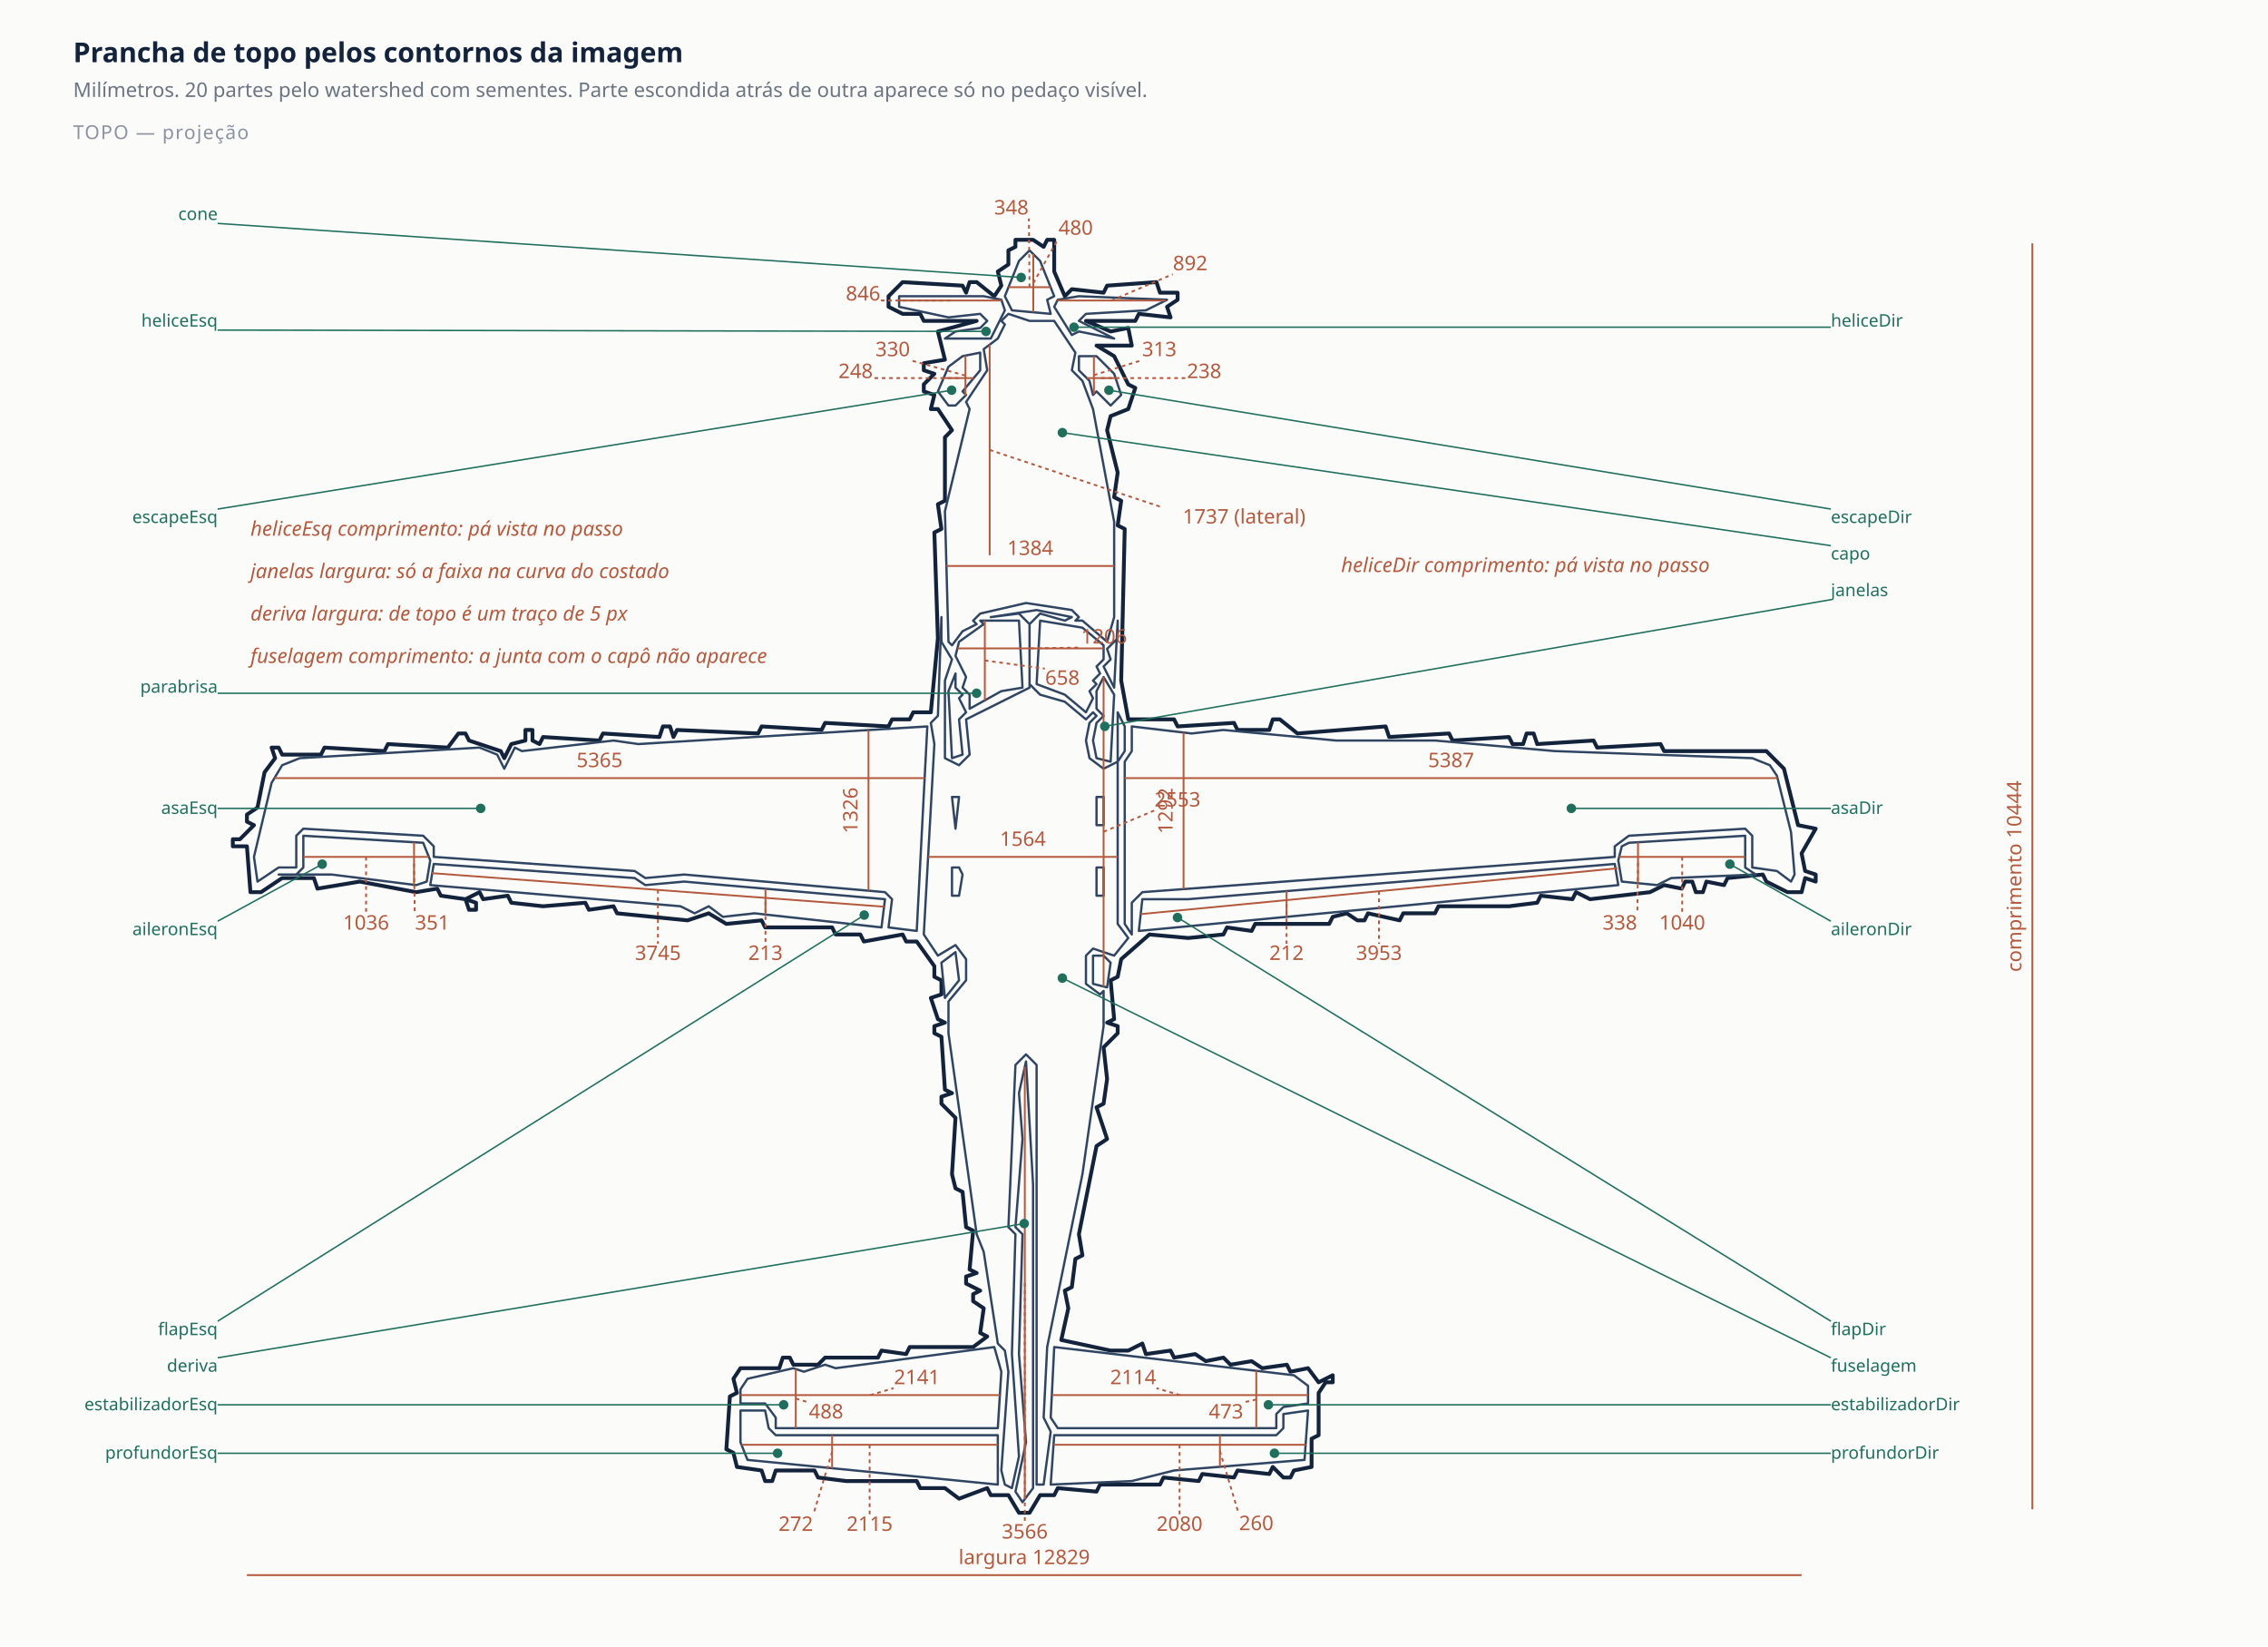
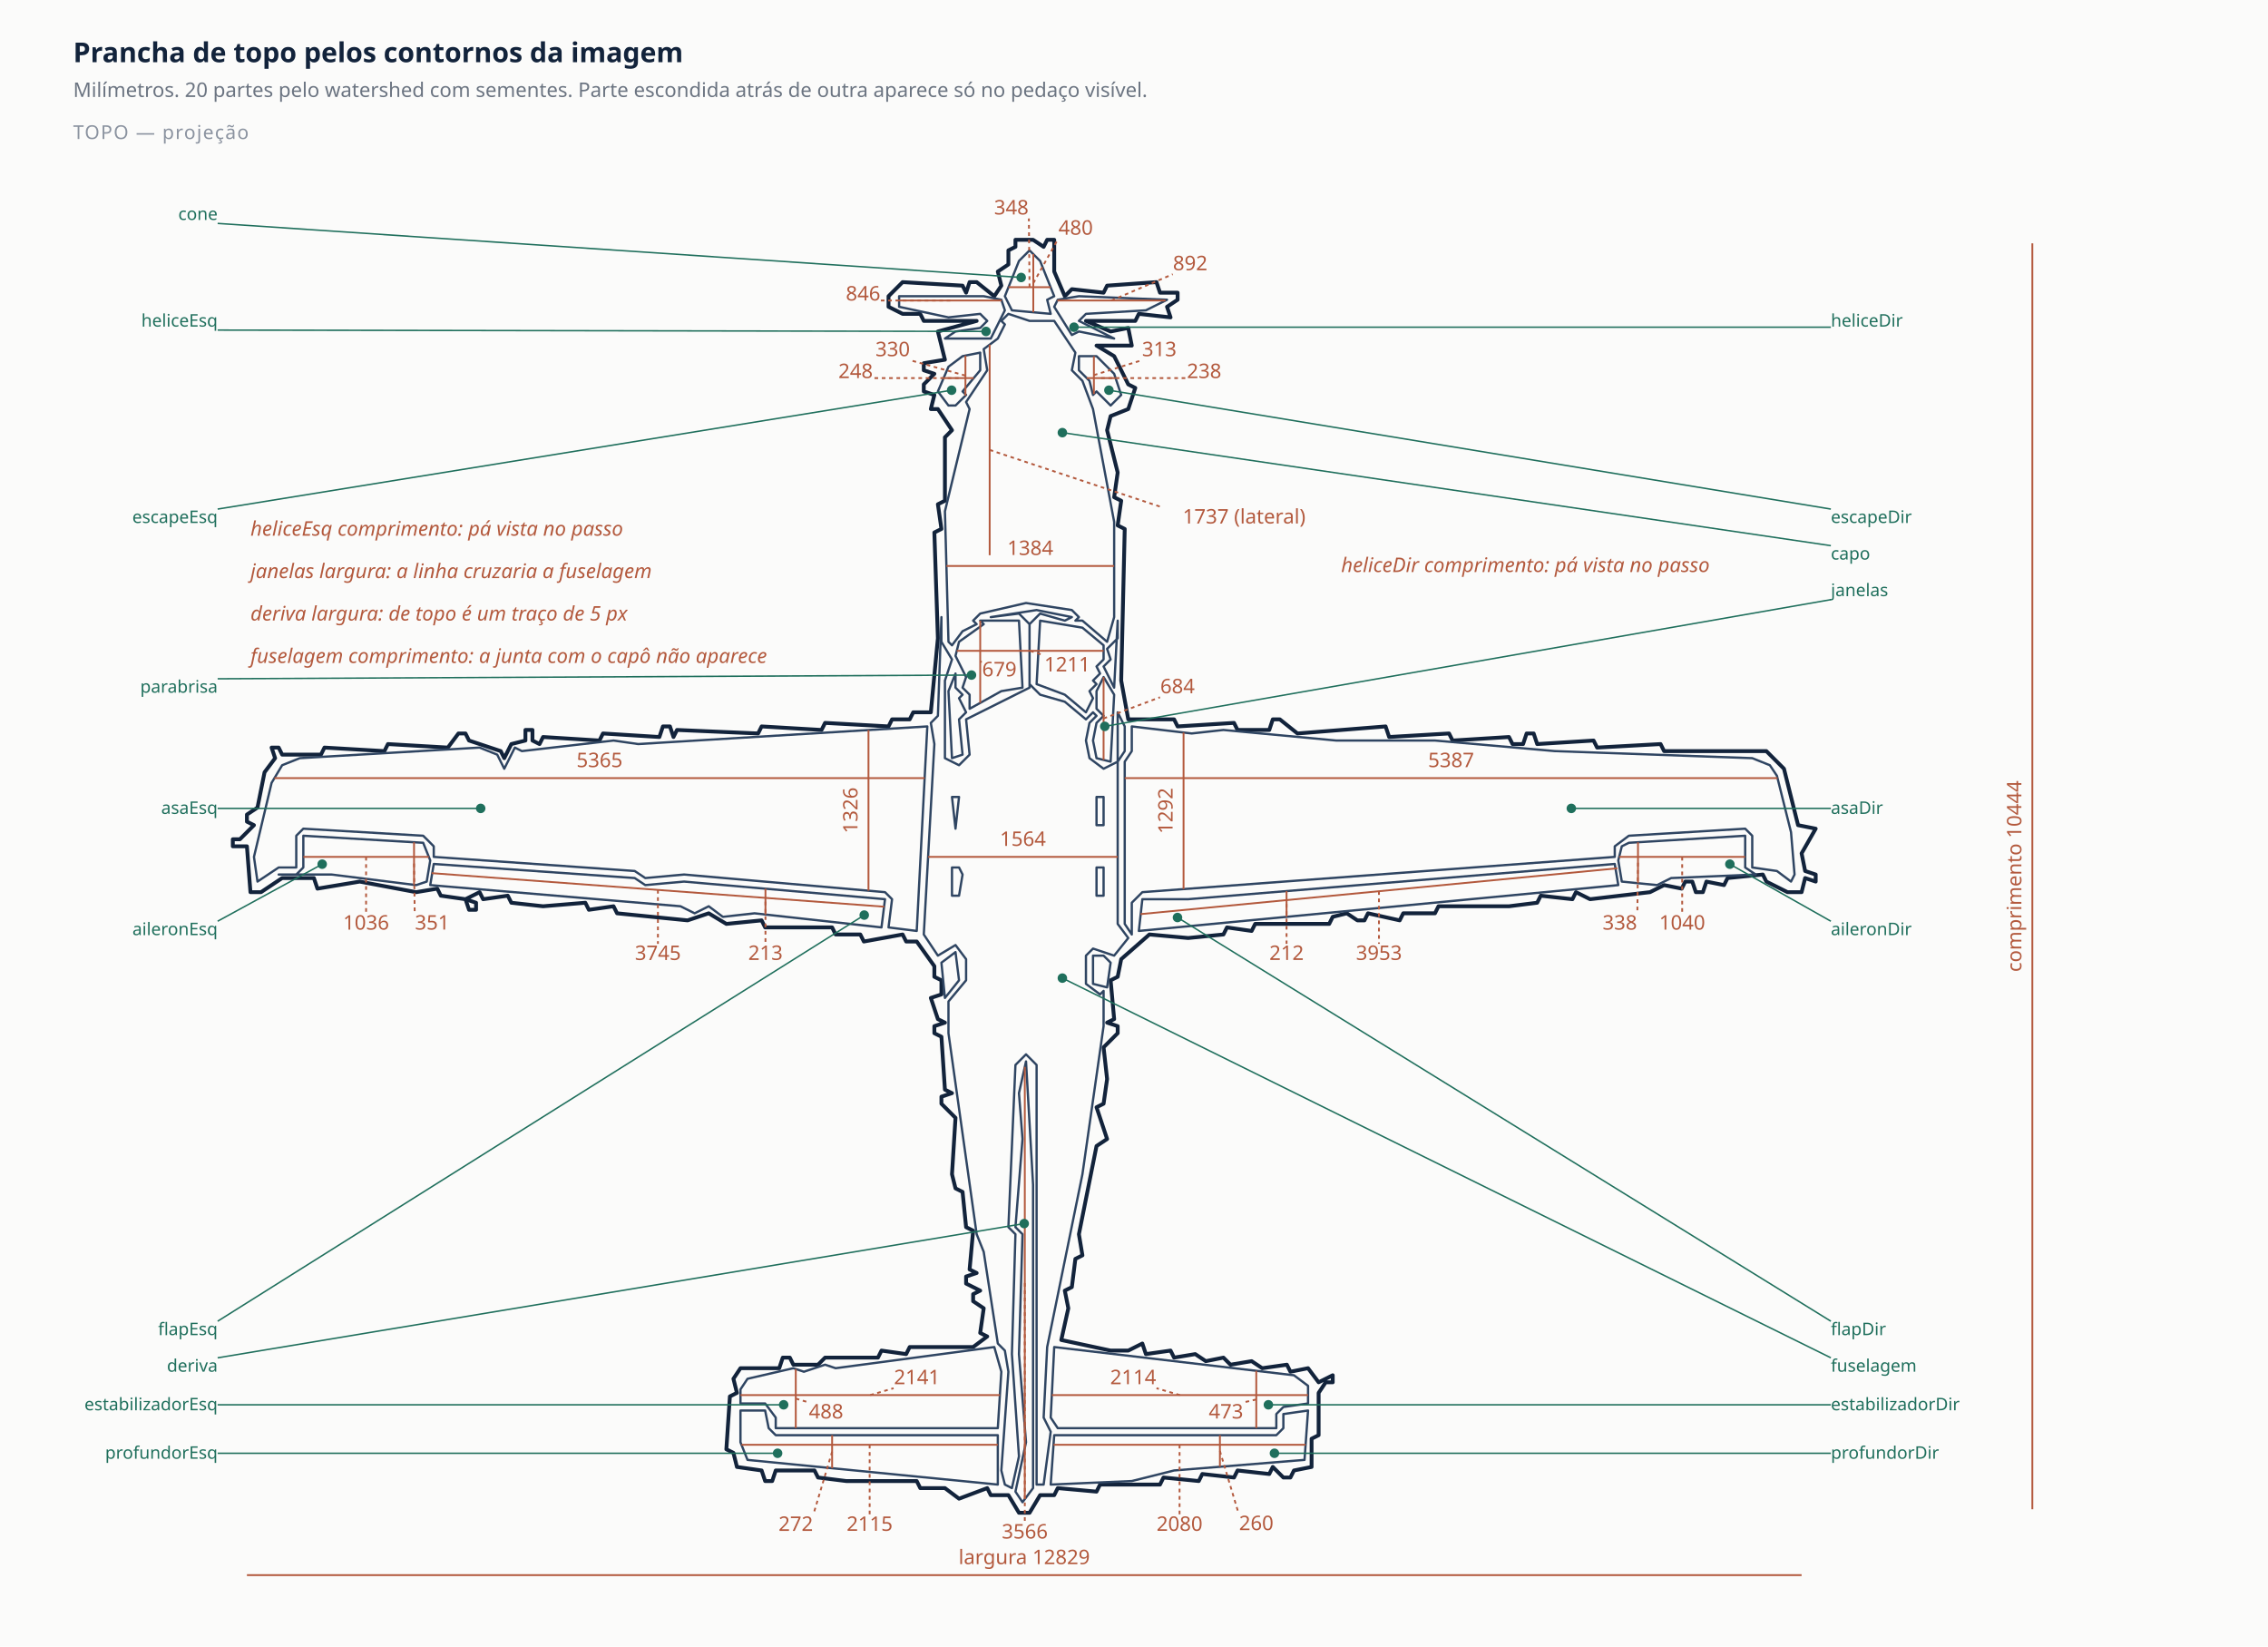
<svg xmlns="http://www.w3.org/2000/svg" viewBox="0 0 1240 900" width="1240" height="900" font-family="ui-sans-serif, system-ui, sans-serif">
  <rect width="1240" height="900" fill="#fbfbfa" />
  <style>
  .contorno{fill:none;stroke:#12233b;stroke-width:2.1;stroke-linejoin:round;stroke-linecap:round}
  .painel{fill:none;stroke:#2f4562;stroke-width:1.25;stroke-linejoin:round;stroke-linecap:round}
  .vidro{fill:none;stroke:#3d6b86;stroke-width:1.35;stroke-linejoin:round}
  .cromo{fill:none;stroke:#8a94a2;stroke-width:1.4;stroke-linejoin:round}
  .roda{fill:none;stroke:#8a94a2;stroke-width:1.6}
  .aro{fill:none;stroke:#c0c6cf;stroke-width:1.1}
  .eixo{fill:none;stroke:#c8ccd2;stroke-width:1;stroke-dasharray:9 4 2 4}
  .carater{fill:none;stroke:#b3593d;stroke-width:1.7;stroke-dasharray:6 3}
  .cota{stroke:#b3593d;stroke-width:1;fill:none}
  .cotat{fill:#b3593d;font-size:11px}
  .lm{fill:#1f6f5c}
  .lmt{fill:#1f6f5c;font-size:9.5px}
  .tit{fill:#12233b;font-size:15px;font-weight:600}
  .sub{fill:#6b7481;font-size:11px}
  .rot{fill:#8b93a0;font-size:10.5px;letter-spacing:.06em}
</style>
  <text x="40" y="34" class="tit">Prancha de topo pelos contornos da imagem</text>
  <text x="40" y="53" class="sub">Milímetros. 20 partes pelo watershed com sementes. Parte escondida atrás de outra aparece só no pedaço visível.</text>
  <text x="40" y="76" class="rot">TOPO — projeção</text>
  <path class="contorno" d="M 576.38 131.07 L 572.53 131.07 L 570.6 134.93 L 564.82 131.07 L 555.18 131.07 L 555.18 134.93 L 551.33 136.85 L 551.33 144.56 L 545.54 148.42 L 547.47 156.13 L 543.62 161.91 L 533.98 154.2 L 530.12 154.2 L 528.2 159.98 L 526.27 156.13 L 493.5 154.2 L 485.79 161.91 L 485.79 167.69 L 493.5 171.55 L 503.14 171.55 L 505.07 175.4 L 533.98 175.4 L 512.78 181.19 L 516.63 196.61 L 505.07 198.53 L 505.07 202.39 L 510.85 204.32 L 505.07 210.1 L 505.07 213.95 L 510.85 215.88 L 508.92 223.59 L 512.78 223.59 L 520.49 235.15 L 516.63 239.01 L 516.63 273.7 L 512.78 275.63 L 514.71 289.12 L 510.85 291.05 L 512.78 348.87 L 508.92 389.35 L 499.29 389.35 L 497.36 393.2 L 487.72 393.2 L 485.79 397.06 L 451.1 395.13 L 449.17 398.99 L 416.41 397.06 L 414.48 400.91 L 370.15 398.99 L 368.22 402.84 L 366.29 397.06 L 362.44 397.06 L 360.51 402.84 L 329.67 400.91 L 327.74 404.77 L 296.91 402.84 L 294.98 406.7 L 291.12 404.77 L 291.12 398.99 L 287.27 398.99 L 287.27 404.77 L 279.56 406.7 L 275.7 414.41 L 273.78 410.55 L 256.43 404.77 L 254.5 400.91 L 250.65 400.91 L 244.86 408.62 L 212.1 406.7 L 210.17 410.55 L 177.4 408.62 L 175.48 412.48 L 154.27 412.48 L 152.35 408.62 L 148.49 408.62 L 150.42 414.41 L 144.64 422.12 L 140.78 441.39 L 135 445.25 L 135 449.1 L 138.85 451.03 L 131.15 458.74 L 127.29 458.74 L 127.29 462.59 L 135 462.59 L 136.93 487.65 L 142.71 487.65 L 154.27 479.94 L 171.62 479.94 L 173.55 485.72 L 196.68 481.87 L 227.52 487.65 L 239.08 485.72 L 241.01 489.58 L 254.5 491.5 L 256.43 497.29 L 260.28 497.29 L 260.28 493.43 L 254.5 491.5 L 262.21 487.65 L 264.14 491.5 L 277.63 489.58 L 279.56 493.43 L 296.91 495.36 L 320.03 493.43 L 321.96 497.29 L 335.45 495.36 L 337.38 499.21 L 375.93 503.07 L 387.49 499.21 L 397.13 505 L 416.41 503.07 L 418.33 506.92 L 454.95 506.92 L 456.88 510.78 L 470.37 510.78 L 472.3 514.63 L 493.5 510.78 L 495.43 514.63 L 501.21 514.63 L 510.85 528.12 L 510.85 533.91 L 514.71 535.83 L 514.71 543.54 L 508.92 545.47 L 512.78 557.04 L 516.63 558.96 L 510.85 560.89 L 510.85 564.75 L 514.71 566.67 L 516.63 595.59 L 520.49 597.51 L 514.71 599.44 L 514.71 603.29 L 522.41 611 L 520.49 641.84 L 522.41 649.55 L 526.27 651.48 L 528.2 670.76 L 532.05 672.68 L 530.12 693.88 L 533.98 695.81 L 528.2 697.74 L 528.2 701.59 L 535.91 705.45 L 532.05 707.38 L 532.05 711.23 L 537.83 715.09 L 535.91 728.58 L 539.76 730.51 L 532.05 736.29 L 497.36 736.29 L 495.43 740.14 L 481.94 738.22 L 480.01 742.07 L 451.1 742.07 L 447.25 745.93 L 433.75 745.93 L 431.83 742.07 L 427.97 742.07 L 426.04 747.85 L 404.84 747.85 L 400.99 753.63 L 402.91 761.34 L 399.06 763.27 L 397.13 792.18 L 400.99 794.11 L 402.91 801.82 L 416.41 803.75 L 418.33 809.53 L 422.19 809.53 L 424.12 803.75 L 445.32 803.75 L 447.25 807.6 L 462.66 809.53 L 501.21 809.53 L 503.14 813.39 L 516.63 813.39 L 524.34 819.17 L 539.76 813.39 L 541.69 817.24 L 551.33 817.24 L 557.11 826.88 L 562.89 826.88 L 568.67 817.24 L 576.38 817.24 L 578.31 813.39 L 599.51 815.31 L 601.44 811.46 L 634.21 811.46 L 636.13 807.6 L 655.41 809.53 L 657.34 805.68 L 674.68 807.6 L 676.61 803.75 L 693.96 805.68 L 695.88 801.82 L 701.67 807.6 L 705.52 807.6 L 707.45 803.75 L 717.09 801.82 L 717.09 786.4 L 720.94 784.47 L 720.94 761.34 L 724.8 755.56 L 728.65 755.56 L 728.65 751.71 L 720.94 755.56 L 715.16 747.85 L 705.52 749.78 L 703.59 745.93 L 690.1 747.85 L 684.32 744 L 672.75 745.93 L 668.9 742.07 L 659.26 744 L 653.48 740.14 L 641.92 742.07 L 639.99 738.22 L 626.5 740.14 L 624.57 734.36 L 616.86 738.22 L 607.22 738.22 L 580.24 732.43 L 584.09 715.09 L 582.17 705.45 L 586.02 703.52 L 587.95 688.1 L 591.8 686.17 L 589.88 674.61 L 599.51 626.42 L 605.29 622.57 L 599.51 605.22 L 603.37 603.29 L 605.29 589.8 L 603.37 572.46 L 611.08 564.75 L 611.08 560.89 L 605.29 558.96 L 609.15 557.04 L 607.22 535.83 L 611.08 533.91 L 613 524.27 L 628.42 510.78 L 649.63 512.71 L 668.9 510.78 L 670.83 506.92 L 684.32 508.85 L 686.25 505 L 726.72 505 L 728.65 501.14 L 736.36 499.21 L 742.14 503.07 L 746 503.07 L 747.93 499.21 L 765.27 503.07 L 767.2 499.21 L 784.55 499.21 L 786.47 495.36 L 825.02 495.36 L 840.44 493.43 L 842.37 489.58 L 859.72 491.5 L 861.64 487.65 L 869.35 491.5 L 902.12 487.65 L 909.83 483.79 L 919.47 485.72 L 921.39 481.87 L 925.25 481.87 L 927.18 487.65 L 931.03 487.65 L 932.96 481.87 L 942.6 483.79 L 944.52 479.94 L 963.8 478.01 L 965.73 481.87 L 977.29 487.65 L 985 487.65 L 986.93 479.94 L 992.71 481.87 L 992.71 478.01 L 986.93 476.08 L 985 466.45 L 992.71 452.95 L 983.07 451.03 L 975.36 420.19 L 965.73 410.55 L 909.83 410.55 L 907.9 406.7 L 873.21 408.62 L 871.28 404.77 L 840.44 406.7 L 838.51 400.91 L 834.66 400.91 L 832.73 406.7 L 826.95 406.7 L 825.02 402.84 L 794.18 404.77 L 792.26 400.91 L 759.49 402.84 L 757.56 397.06 L 709.38 400.91 L 699.74 393.2 L 695.88 393.2 L 693.96 398.99 L 676.61 398.99 L 674.68 395.13 L 643.84 397.06 L 641.92 393.2 L 616.86 393.2 L 613 372 L 614.93 289.12 L 611.08 287.19 L 613 273.7 L 609.15 271.78 L 611.08 258.28 L 605.29 235.15 L 607.22 227.44 L 616.86 223.59 L 620.71 212.03 L 616.86 210.1 L 609.15 194.68 L 599.51 188.9 L 618.79 188.9 L 616.86 179.26 L 607.22 181.19 L 593.73 175.4 L 620.71 175.4 L 622.64 171.55 L 639.99 173.48 L 638.06 167.69 L 643.84 163.84 L 643.84 159.98 L 634.21 159.98 L 632.28 154.2 L 605.29 156.13 L 603.37 159.98 L 586.02 158.06 L 582.17 161.91 L 576.38 148.42 L 576.38 131.07" />
  <path class="painel" d="M 959.94 478.01 L 954.16 474.16 L 954.16 456.81 L 890.56 460.66 L 886.7 462.59 L 884.77 470.3 L 886.7 481.87 L 905.97 483.79 L 913.69 479.94 L 959.94 478.01" />
  <path class="painel" d="M 152.35 478.01 L 181.26 478.01 L 227.52 483.79 L 233.3 481.87 L 235.23 470.3 L 231.37 460.66 L 165.84 456.81 L 165.84 474.16 L 161.98 478.01 L 152.35 478.01" />
  <path class="painel" d="M 614.93 416.33 L 614.93 505 L 618.79 510.78 L 618.79 493.43 L 624.57 487.65 L 882.85 468.37 L 882.85 462.59 L 890.56 456.81 L 954.16 452.95 L 958.02 456.81 L 958.02 474.16 L 971.51 476.08 L 979.22 481.87 L 981.15 478.01 L 979.22 454.88 L 971.51 424.04 L 967.65 418.26 L 958.02 414.41 L 850.08 410.55 L 784.55 404.77 L 730.58 404.77 L 668.9 398.99 L 651.55 400.91 L 618.79 397.06 L 618.79 410.55 L 614.93 416.33" />
  <path class="painel" d="M 507 397.06 L 348.95 406.7 L 335.45 404.77 L 285.34 410.55 L 281.49 408.62 L 275.7 420.19 L 271.85 412.48 L 262.21 408.62 L 163.91 414.41 L 154.27 418.26 L 148.49 427.9 L 138.85 468.37 L 140.78 481.87 L 152.35 474.16 L 161.98 474.16 L 161.98 456.81 L 165.84 452.95 L 231.37 456.81 L 237.15 462.59 L 237.15 468.37 L 347.02 476.08 L 352.8 479.94 L 374 478.01 L 483.87 487.65 L 487.72 491.5 L 485.79 506.92 L 501.21 508.85 L 507 397.06" />
  <path class="painel" d="M 551.33 171.55 L 547.47 175.4 L 549.4 177.33 L 545.54 185.04 L 537.83 190.82 L 539.76 202.39 L 528.2 219.73 L 530.12 223.59 L 516.63 279.49 L 518.56 350.8 L 520.49 352.73 L 526.27 345.02 L 533.98 341.16 L 532.05 339.24 L 535.91 335.38 L 560.96 329.6 L 586.02 333.45 L 589.88 337.31 L 587.95 339.24 L 591.8 339.24 L 605.29 350.8 L 609.15 337.31 L 609.15 285.27 L 597.59 223.59 L 591.8 208.17 L 586.02 202.39 L 587.95 192.75 L 576.38 175.4 L 562.89 175.4 L 551.33 171.55" />
  <path class="painel" d="M 562.89 136.85 L 557.11 142.64 L 549.4 161.91 L 553.25 169.62 L 574.46 171.55 L 572.53 163.84 L 576.38 161.91 L 568.67 142.64 L 562.89 136.85" />
  <path class="painel" d="M 560.96 580.17 L 557.11 597.51 L 559.04 622.57 L 555.18 670.76 L 559.04 674.61 L 557.11 740.14 L 560.96 788.33 L 555.18 815.31 L 559.04 821.1 L 564.82 813.39 L 564.82 647.63 L 560.96 580.17" />
  <path class="painel" d="M 589.88 194.68 L 589.88 202.39 L 595.66 208.17 L 597.59 215.88 L 599.51 213.95 L 607.22 221.66 L 613 215.88 L 609.15 204.32 L 599.51 194.68 L 589.88 194.68" />
  <path class="painel" d="M 535.91 192.75 L 526.27 194.68 L 518.56 200.46 L 512.78 213.95 L 518.56 221.66 L 522.41 221.66 L 528.2 215.88 L 526.27 213.95 L 535.91 202.39 L 535.91 192.75" />
  <path class="painel" d="M 576.38 736.29 L 574.46 774.84 L 578.31 780.62 L 697.81 780.62 L 697.81 772.91 L 701.67 769.05 L 715.16 767.13 L 715.16 757.49 L 707.45 751.71 L 576.38 736.29" />
  <path class="painel" d="M 547.47 749.78 L 543.62 736.29 L 456.88 747.85 L 451.1 745.93 L 439.53 749.78 L 433.75 747.85 L 408.7 753.63 L 404.84 759.42 L 404.84 767.13 L 418.33 767.13 L 424.12 774.84 L 424.12 780.62 L 545.54 780.62 L 547.47 749.78" />
  <path class="painel" d="M 884.77 483.79 L 882.85 472.23 L 649.63 491.5 L 624.57 491.5 L 622.64 508.85 L 884.77 483.79" />
  <path class="painel" d="M 235.23 483.79 L 372.07 495.36 L 379.78 499.21 L 387.49 495.36 L 395.2 501.14 L 412.55 499.21 L 481.94 506.92 L 483.87 491.5 L 374 481.87 L 352.8 483.79 L 347.02 479.94 L 237.15 472.23 L 235.23 483.79" />
  <path class="painel" d="M 566.75 333.45 L 541.69 337.31 L 557.11 335.38 L 562.89 341.16 L 562.89 375.86 L 528.2 393.2 L 530.12 412.48 L 524.34 418.26 L 516.63 414.41 L 516.63 372 L 520.49 360.44 L 514.71 350.8 L 514.71 337.31 L 512.78 391.28 L 508.92 395.13 L 510.85 406.7 L 505.07 510.78 L 512.78 522.34 L 522.41 516.56 L 528.2 524.27 L 528.2 535.83 L 518.56 547.4 L 518.56 564.75 L 533.98 674.61 L 537.83 684.25 L 545.54 734.36 L 549.4 738.22 L 551.33 749.78 L 547.47 803.75 L 549.4 811.46 L 553.25 813.39 L 557.11 796.04 L 553.25 740.14 L 555.18 674.61 L 551.33 670.76 L 555.18 582.09 L 560.96 576.31 L 566.75 582.09 L 566.75 811.46 L 570.6 811.46 L 574.46 782.55 L 570.6 774.84 L 572.53 736.29 L 591.8 641.84 L 603.37 560.89 L 603.37 541.62 L 601.44 543.54 L 593.73 537.76 L 593.73 522.34 L 597.59 518.49 L 609.15 522.34 L 616.86 512.71 L 611.08 505 L 611.08 416.33 L 614.93 410.55 L 614.93 397.06 L 611.08 389.35 L 611.08 416.33 L 603.37 420.19 L 595.66 414.41 L 593.73 404.77 L 595.66 395.13 L 599.51 391.28 L 597.59 389.35 L 593.73 393.2 L 582.17 383.57 L 568.67 379.71 L 562.89 373.93 L 562.89 341.16 L 568.67 335.38 L 582.17 339.24 L 586.02 337.31 L 566.75 333.45" />
  <path class="painel" d="M 611.08 339.24 L 611.08 348.87 L 605.29 354.66 L 607.22 360.44 L 603.37 364.29 L 609.15 375.86 L 611.08 339.24" />
  <path class="painel" d="M 576.38 167.69 L 586.02 183.11 L 589.88 181.19 L 609.15 185.04 L 589.88 175.4 L 593.73 171.55 L 626.5 169.62 L 638.06 163.84 L 589.88 161.91 L 578.31 163.84 L 576.38 167.69" />
  <path class="painel" d="M 491.58 161.91 L 491.58 167.69 L 518.56 173.48 L 535.91 171.55 L 539.76 175.4 L 535.91 179.26 L 522.41 181.19 L 516.63 185.04 L 541.69 185.04 L 549.4 169.62 L 547.47 163.84 L 537.83 161.91 L 491.58 161.91" />
  <path class="painel" d="M 603.37 370.07 L 599.51 377.78 L 599.51 387.42 L 603.37 391.28 L 599.51 395.13 L 597.59 404.77 L 599.51 414.41 L 607.22 416.33 L 609.15 379.71 L 603.37 370.07" />
  <path class="painel" d="M 522.41 368.15 L 518.56 377.78 L 520.49 414.41 L 526.27 412.48 L 524.34 393.2 L 528.2 389.35 L 524.34 381.64 L 526.27 379.71 L 522.41 375.86 L 522.41 368.15" />
  <path class="painel" d="M 522.41 520.41 L 514.71 526.2 L 516.63 545.47 L 524.34 535.83 L 522.41 520.41" />
  <path class="painel" d="M 597.59 522.34 L 597.59 537.76 L 605.29 539.69 L 607.22 526.2 L 603.37 522.34 L 597.59 522.34" />
  <path class="painel" d="M 520.49 474.16 L 520.49 489.58 L 524.34 489.58 L 526.27 478.01 L 524.34 474.16 L 520.49 474.16" />
  <path class="painel" d="M 524.34 435.61 L 520.49 435.61 L 522.41 452.95 L 524.34 435.61" />
  <path class="painel" d="M 599.51 474.16 L 599.51 489.58 L 603.37 489.58 L 603.37 474.16 L 599.51 474.16" />
  <path class="painel" d="M 599.51 435.61 L 599.51 451.03 L 603.37 451.03 L 603.37 435.61 L 599.51 435.61" />
  <path class="painel" d="M 557.11 339.24 L 535.91 339.24 L 537.83 341.16 L 524.34 350.8 L 522.41 358.51 L 528.2 370.07 L 526.27 375.86 L 530.12 379.71 L 530.12 387.42 L 547.47 377.78 L 559.04 375.86 L 557.11 339.24" />
  <path class="painel" d="M 568.67 339.24 L 566.75 373.93 L 582.17 379.71 L 593.73 389.35 L 597.59 381.64 L 595.66 377.78 L 599.51 373.93 L 597.59 372 L 601.44 368.15 L 599.51 364.29 L 603.37 360.44 L 603.37 352.73 L 591.8 343.09 L 568.67 339.24" />
  <path class="painel" d="M 715.16 770.98 L 701.67 772.91 L 701.67 780.62 L 697.81 784.47 L 576.38 784.47 L 574.46 811.46 L 618.79 809.53 L 641.92 803.75 L 713.23 797.97 L 715.16 770.98" />
  <path class="painel" d="M 404.84 770.98 L 404.84 788.33 L 408.7 797.97 L 545.54 811.46 L 545.54 784.47 L 424.12 784.47 L 420.26 780.62 L 418.33 770.98 L 404.84 770.98" />
  <path class="cota" d="M 135 860.95 L 985 860.95" />
  <text x="560" y="854.95" class="cotat" text-anchor="middle">largura 12829</text>
  <path class="cota" d="M 1111.16 824.95 L 1111.16 133" />
  <text x="1105.16" y="478.98" class="cotat" text-anchor="middle" transform="rotate(-90 1105.16 478.98)">comprimento 10444</text>
  <path class="cota" d="M 551.37 156.97 L 574.41 156.97" />
  <text x="552.95" y="117.22" class="cotat" text-anchor="middle">348</text>
  <path class="cota" stroke-dasharray="2 2" d="M 562.89 156.97 L 562.52 119.42" />
  <path class="cota" d="M 564.94 170.68 L 564.94 138.9" />
  <text x="588.13" y="128.29" class="cotat" text-anchor="middle">480</text>
  <path class="cota" stroke-dasharray="2 2" d="M 564.94 154.79 L 578.56 130.49" />
  <path class="cota" d="M 491.58 164.26 L 547.61 164.26" />
  <text x="471.89" y="164.26" class="cotat" text-anchor="middle">846</text>
  <path class="cota" stroke-dasharray="2 2" d="M 519.59 164.26 L 481.46 164.26" />
  <path class="cota" d="M 578.1 164.26 L 637.22 164.26" />
  <text x="650.73" y="147.7" class="cotat" text-anchor="middle">892</text>
  <path class="cota" stroke-dasharray="2 2" d="M 607.66 164.26 L 641.16 149.9" />
  <path class="cota" d="M 515.9 206.66 L 532.34 206.66" />
  <text x="467.8" y="206.66" class="cotat" text-anchor="middle">248</text>
  <path class="cota" stroke-dasharray="2 2" d="M 524.12 206.66 L 477.37 206.66" />
  <path class="cota" d="M 527.84 216.24 L 527.84 194.36" />
  <text x="488.08" y="194.7" class="cotat" text-anchor="middle">330</text>
  <path class="cota" stroke-dasharray="2 2" d="M 527.84 205.3 L 497.65 196.9" />
  <path class="cota" d="M 594.15 206.66 L 609.93 206.66" />
  <text x="658.36" y="206.66" class="cotat" text-anchor="middle">238</text>
  <path class="cota" stroke-dasharray="2 2" d="M 602.04 206.66 L 648.79 206.66" />
  <path class="cota" d="M 598.07 215.4 L 598.07 194.68" />
  <text x="633.84" y="194.7" class="cotat" text-anchor="middle">313</text>
  <path class="cota" stroke-dasharray="2 2" d="M 598.07 205.04 L 624.27 196.9" />
  <path class="cota" d="M 517.44 309.36 L 609.15 309.36" />
  <text x="563.29" y="303.36" class="cotat" text-anchor="middle">1384</text>
  <path class="cota" d="M 541.09 303.48 L 541.09 188.38" />
  <text x="680.22" y="286.15" class="cotat" text-anchor="middle">1737 (lateral)</text>
  <path class="cota" stroke-dasharray="2 2" d="M 541.09 245.93 L 635.56 277.35" />
-   <path class="cota" d="M 523.44 354.41 L 603.37 354.41" />
-   <text x="603.62" y="351.76" class="cotat" text-anchor="middle">1206</text>
-   <path class="cota" stroke-dasharray="2 2" d="M 563.4 354.41 L 590.86 353.96" />
-   <path class="cota" d="M 538.44 382.8 L 538.44 339.24" />
-   <text x="580.84" y="374.27" class="cotat" text-anchor="middle">658</text>
-   <path class="cota" stroke-dasharray="2 2" d="M 538.44 361.02 L 571.27 365.47" />
-   <path class="cota" d="M 603.37 539.21 L 603.37 370.07" />
-   <text x="643.78" y="440.86" class="cotat" text-anchor="middle">2553</text>
-   <path class="cota" stroke-dasharray="2 2" d="M 603.37 454.64 L 631.02 443.06" />
+   <path class="cota" d="M 523.11 355.74 L 603.37 355.74" />
+   <text x="583.51" y="367" class="cotat" text-anchor="middle">1211</text>
+   <path class="cota" stroke-dasharray="2 2" d="M 563.24 355.74 L 570.75 358.2" />
+   <path class="cota" d="M 535.92 384.2 L 535.92 339.24" />
+   <text x="546.39" y="369.67" class="cotat" text-anchor="middle">679</text>
+   <path class="cota" stroke-dasharray="2 2" d="M 535.92 361.72 L 536.82 361.72" />
+   <path class="cota" d="M 603.37 415.37 L 603.37 370.05" />
+   <text x="643.78" y="378.93" class="cotat" text-anchor="middle">684</text>
+   <path class="cota" stroke-dasharray="2 2" d="M 603.37 392.71 L 634.21 381.13" />
  <path class="cota" d="M 507.42 468.37 L 611.08 468.37" />
  <text x="559.25" y="462.37" class="cotat" text-anchor="middle">1564</text>
  <path class="cota" d="M 560.3 819.41 L 560.3 583.15" />
  <text x="560.3" y="840.95" class="cotat" text-anchor="middle">3566</text>
  <path class="cota" stroke-dasharray="2 2" d="M 560.3 701.28 L 560.3 832.15" />
  <path class="cota" d="M 150.05 425.31 L 505.53 425.31" />
  <text x="327.79" y="419.31" class="cotat" text-anchor="middle">5365</text>
  <path class="cota" d="M 474.83 486.86 L 474.83 399.02" />
  <text x="468.83" y="442.94" class="cotat" text-anchor="middle" transform="rotate(-90 468.83 442.94)">1326</text>
  <path class="cota" d="M 614.93 425.31 L 971.82 425.31" />
  <text x="793.38" y="419.31" class="cotat" text-anchor="middle">5387</text>
  <path class="cota" d="M 647.1 485.97 L 647.1 400.39" />
  <text x="641.1" y="443.18" class="cotat" text-anchor="middle" transform="rotate(-90 641.1 443.18)">1292</text>
  <path class="cota" d="M 165.84 468.37 L 234.46 468.37" />
  <text x="200.15" y="508.13" class="cotat" text-anchor="middle">1036</text>
  <path class="cota" stroke-dasharray="2 2" d="M 200.15 468.37 L 200.15 499.33" />
  <path class="cota" d="M 226.37 483.65 L 226.37 460.37" />
  <text x="236.31" y="508.12" class="cotat" text-anchor="middle">351</text>
  <path class="cota" stroke-dasharray="2 2" d="M 226.37 472.01 L 226.74 499.32" />
  <path class="cota" d="M 885.25 468.37 L 954.16 468.37" />
  <text x="919.71" y="508.13" class="cotat" text-anchor="middle">1040</text>
  <path class="cota" stroke-dasharray="2 2" d="M 919.71 468.37 L 919.71 499.33" />
  <path class="cota" d="M 895.55 482.75 L 895.55 460.36" />
  <text x="885.62" y="508.13" class="cotat" text-anchor="middle">338</text>
  <path class="cota" stroke-dasharray="2 2" d="M 895.55 471.56 L 895.19 499.33" />
  <path class="cota" d="M 235.98 477.25 L 483.44 495.61" />
  <text x="359.71" y="524.72" class="cotat" text-anchor="middle">3745</text>
  <path class="cota" stroke-dasharray="2 2" d="M 359.71 486.43 L 359.71 515.92" />
  <path class="cota" d="M 418.51 499.88 L 418.51 485.77" />
  <text x="418.51" y="524.69" class="cotat" text-anchor="middle">213</text>
  <path class="cota" stroke-dasharray="2 2" d="M 418.51 492.82 L 418.51 515.89" />
  <path class="cota" d="M 623.58 499.65 L 884.29 474.6" />
  <text x="753.93" y="524.69" class="cotat" text-anchor="middle">3953</text>
  <path class="cota" stroke-dasharray="2 2" d="M 753.93 487.12 L 753.93 515.89" />
  <path class="cota" d="M 703.41 501.13 L 703.41 487.06" />
  <text x="703.41" y="524.7" class="cotat" text-anchor="middle">212</text>
  <path class="cota" stroke-dasharray="2 2" d="M 703.41 494.09 L 703.41 515.9" />
  <path class="cota" d="M 404.84 762.55 L 546.67 762.55" />
  <text x="501.33" y="756.59" class="cotat" text-anchor="middle">2141</text>
  <path class="cota" stroke-dasharray="2 2" d="M 475.76 762.55 L 488.57 758.79" />
  <path class="cota" d="M 435.08 780.62 L 435.08 748.29" />
  <text x="451.64" y="775.32" class="cotat" text-anchor="middle">488</text>
  <path class="cota" stroke-dasharray="2 2" d="M 435.08 764.46 L 442.07 766.52" />
  <path class="cota" d="M 575.07 762.55 L 715.16 762.55" />
  <text x="619.54" y="756.59" class="cotat" text-anchor="middle">2114</text>
  <path class="cota" stroke-dasharray="2 2" d="M 645.11 762.55 L 632.3 758.79" />
  <path class="cota" d="M 686.85 780.62 L 686.85 749.28" />
  <text x="670.29" y="775.35" class="cotat" text-anchor="middle">473</text>
  <path class="cota" stroke-dasharray="2 2" d="M 686.85 764.95 L 679.86 766.55" />
  <path class="cota" d="M 405.4 789.71 L 545.54 789.71" />
  <text x="475.47" y="836.76" class="cotat" text-anchor="middle">2115</text>
  <path class="cota" stroke-dasharray="2 2" d="M 475.47 789.71 L 475.47 827.96" />
  <path class="cota" d="M 454.95 802.53 L 454.95 784.47" />
  <text x="435.08" y="836.77" class="cotat" text-anchor="middle">272</text>
  <path class="cota" stroke-dasharray="2 2" d="M 454.95 793.5 L 444.65 827.97" />
  <path class="cota" d="M 576.01 789.71 L 713.82 789.71" />
  <text x="644.91" y="836.76" class="cotat" text-anchor="middle">2080</text>
  <path class="cota" stroke-dasharray="2 2" d="M 644.91 789.71 L 644.91 827.96" />
  <path class="cota" d="M 666.97 801.72 L 666.97 784.47" />
  <text x="686.85" y="836.36" class="cotat" text-anchor="middle">260</text>
  <path class="cota" stroke-dasharray="2 2" d="M 666.97 793.1 L 677.28 827.56" />
  <text x="136.93" y="292.8" class="cotat" font-style="italic">heliceEsq comprimento: pá vista no passo</text>
  <text x="733.23" y="312.67" class="cotat" font-style="italic">heliceDir comprimento: pá vista no passo</text>
-   <text x="136.93" y="315.99" class="cotat" font-style="italic">janelas largura: só a faixa na curva do costado</text>
+   <text x="136.93" y="315.99" class="cotat" font-style="italic">janelas largura: a linha cruzaria a fuselagem</text>
  <text x="136.93" y="362.37" class="cotat" font-style="italic">fuselagem comprimento: a junta com o capô não aparece</text>
  <text x="136.93" y="339.18" class="cotat" font-style="italic">deriva largura: de topo é um traço de 5 px</text>
  <circle class="lm" cx="945.78" cy="472.35" r="2.6" />
  <text class="lmt" x="1001" y="511.13">aileronDir</text>
  <path class="lm" stroke="#1f6f5c" stroke-width="0.8" fill="none" d="M 945.78 472.35 L 1001 503.53" />
  <circle class="lm" cx="176.15" cy="472.35" r="2.6" />
  <text class="lmt" x="119" y="511.13" text-anchor="end">aileronEsq</text>
  <path class="lm" stroke="#1f6f5c" stroke-width="0.8" fill="none" d="M 176.15 472.35 L 119 503.53" />
  <circle class="lm" cx="859.11" cy="441.87" r="2.6" />
  <text class="lmt" x="1001" y="444.87">asaDir</text>
  <path class="lm" stroke="#1f6f5c" stroke-width="0.8" fill="none" d="M 859.11 441.87 L 1001 441.87" />
  <circle class="lm" cx="262.81" cy="441.87" r="2.6" />
  <text class="lmt" x="119" y="444.87" text-anchor="end">asaEsq</text>
  <path class="lm" stroke="#1f6f5c" stroke-width="0.8" fill="none" d="M 262.81 441.87 L 119 441.87" />
  <circle class="lm" cx="580.84" cy="236.48" r="2.6" />
  <text class="lmt" x="1001" y="305.86">capo</text>
  <path class="lm" stroke="#1f6f5c" stroke-width="0.8" fill="none" d="M 580.84 236.48 L 1001 298.26" />
  <circle class="lm" cx="558.31" cy="151.67" r="2.6" />
  <text class="lmt" x="119" y="120.22" text-anchor="end">cone</text>
  <path class="lm" stroke="#1f6f5c" stroke-width="0.8" fill="none" d="M 558.31 151.67 L 119 122.12" />
  <circle class="lm" cx="559.97" cy="668.8" r="2.6" />
  <text class="lmt" x="119" y="749.77" text-anchor="end">deriva</text>
  <path class="lm" stroke="#1f6f5c" stroke-width="0.8" fill="none" d="M 559.97 668.8 L 119 742.17" />
  <circle class="lm" cx="606.28" cy="213.29" r="2.6" />
  <text class="lmt" x="1001" y="285.86">escapeDir</text>
  <path class="lm" stroke="#1f6f5c" stroke-width="0.8" fill="none" d="M 606.28 213.29 L 1001 278.26" />
  <circle class="lm" cx="520.28" cy="213.29" r="2.6" />
  <text class="lmt" x="119" y="285.86" text-anchor="end">escapeEsq</text>
  <path class="lm" stroke="#1f6f5c" stroke-width="0.8" fill="none" d="M 520.28 213.29 L 119 278.26" />
  <circle class="lm" cx="693.48" cy="767.85" r="2.6" />
  <text class="lmt" x="1001" y="770.85">estabilizadorDir</text>
  <path class="lm" stroke="#1f6f5c" stroke-width="0.8" fill="none" d="M 693.48 767.85 L 1001 767.85" />
  <circle class="lm" cx="428.45" cy="767.85" r="2.6" />
  <text class="lmt" x="119" y="770.85" text-anchor="end">estabilizadorEsq</text>
  <path class="lm" stroke="#1f6f5c" stroke-width="0.8" fill="none" d="M 428.45 767.85 L 119 767.85" />
  <circle class="lm" cx="643.78" cy="501.5" r="2.6" />
  <text class="lmt" x="1001" y="729.77">flapDir</text>
  <path class="lm" stroke="#1f6f5c" stroke-width="0.8" fill="none" d="M 643.78 501.5 L 1001 722.17" />
  <circle class="lm" cx="472.51" cy="500.18" r="2.6" />
  <text class="lmt" x="119" y="729.77" text-anchor="end">flapEsq</text>
  <path class="lm" stroke="#1f6f5c" stroke-width="0.8" fill="none" d="M 472.51 500.18 L 119 722.17" />
  <circle class="lm" cx="580.84" cy="534.63" r="2.6" />
  <text class="lmt" x="1001" y="749.77">fuselagem</text>
  <path class="lm" stroke="#1f6f5c" stroke-width="0.8" fill="none" d="M 580.84 534.63 L 1001 742.17" />
  <circle class="lm" cx="587.2" cy="178.84" r="2.6" />
  <text class="lmt" x="1001" y="178.52">heliceDir</text>
  <path class="lm" stroke="#1f6f5c" stroke-width="0.8" fill="none" d="M 587.2 178.84 L 1001 178.84" />
  <circle class="lm" cx="539.1" cy="181.16" r="2.6" />
  <text class="lmt" x="119" y="178.52" text-anchor="end">heliceEsq</text>
  <path class="lm" stroke="#1f6f5c" stroke-width="0.8" fill="none" d="M 539.1 181.16 L 119 180.42" />
  <circle class="lm" cx="604.03" cy="397.02" r="2.6" />
  <text class="lmt" x="1001" y="325.86">janelas</text>
  <path class="lm" stroke="#1f6f5c" stroke-width="0.8" fill="none" d="M 604.03 397.02 L 1001 327.76" />
-   <circle class="lm" cx="533.93" cy="378.93" r="2.6" />
+   <circle class="lm" cx="531.15" cy="368.99" r="2.6" />
  <text class="lmt" x="119" y="378.62" text-anchor="end">parabrisa</text>
-   <path class="lm" stroke="#1f6f5c" stroke-width="0.8" fill="none" d="M 533.93 378.93 L 119 378.93" />
+   <path class="lm" stroke="#1f6f5c" stroke-width="0.8" fill="none" d="M 531.15 368.99 L 119 371.02" />
  <circle class="lm" cx="696.79" cy="794.35" r="2.6" />
  <text class="lmt" x="1001" y="797.35">profundorDir</text>
  <path class="lm" stroke="#1f6f5c" stroke-width="0.8" fill="none" d="M 696.79 794.35 L 1001 794.35" />
  <circle class="lm" cx="425.14" cy="794.35" r="2.6" />
  <text class="lmt" x="119" y="797.35" text-anchor="end">profundorEsq</text>
  <path class="lm" stroke="#1f6f5c" stroke-width="0.8" fill="none" d="M 425.14 794.35 L 119 794.35" />
</svg>
